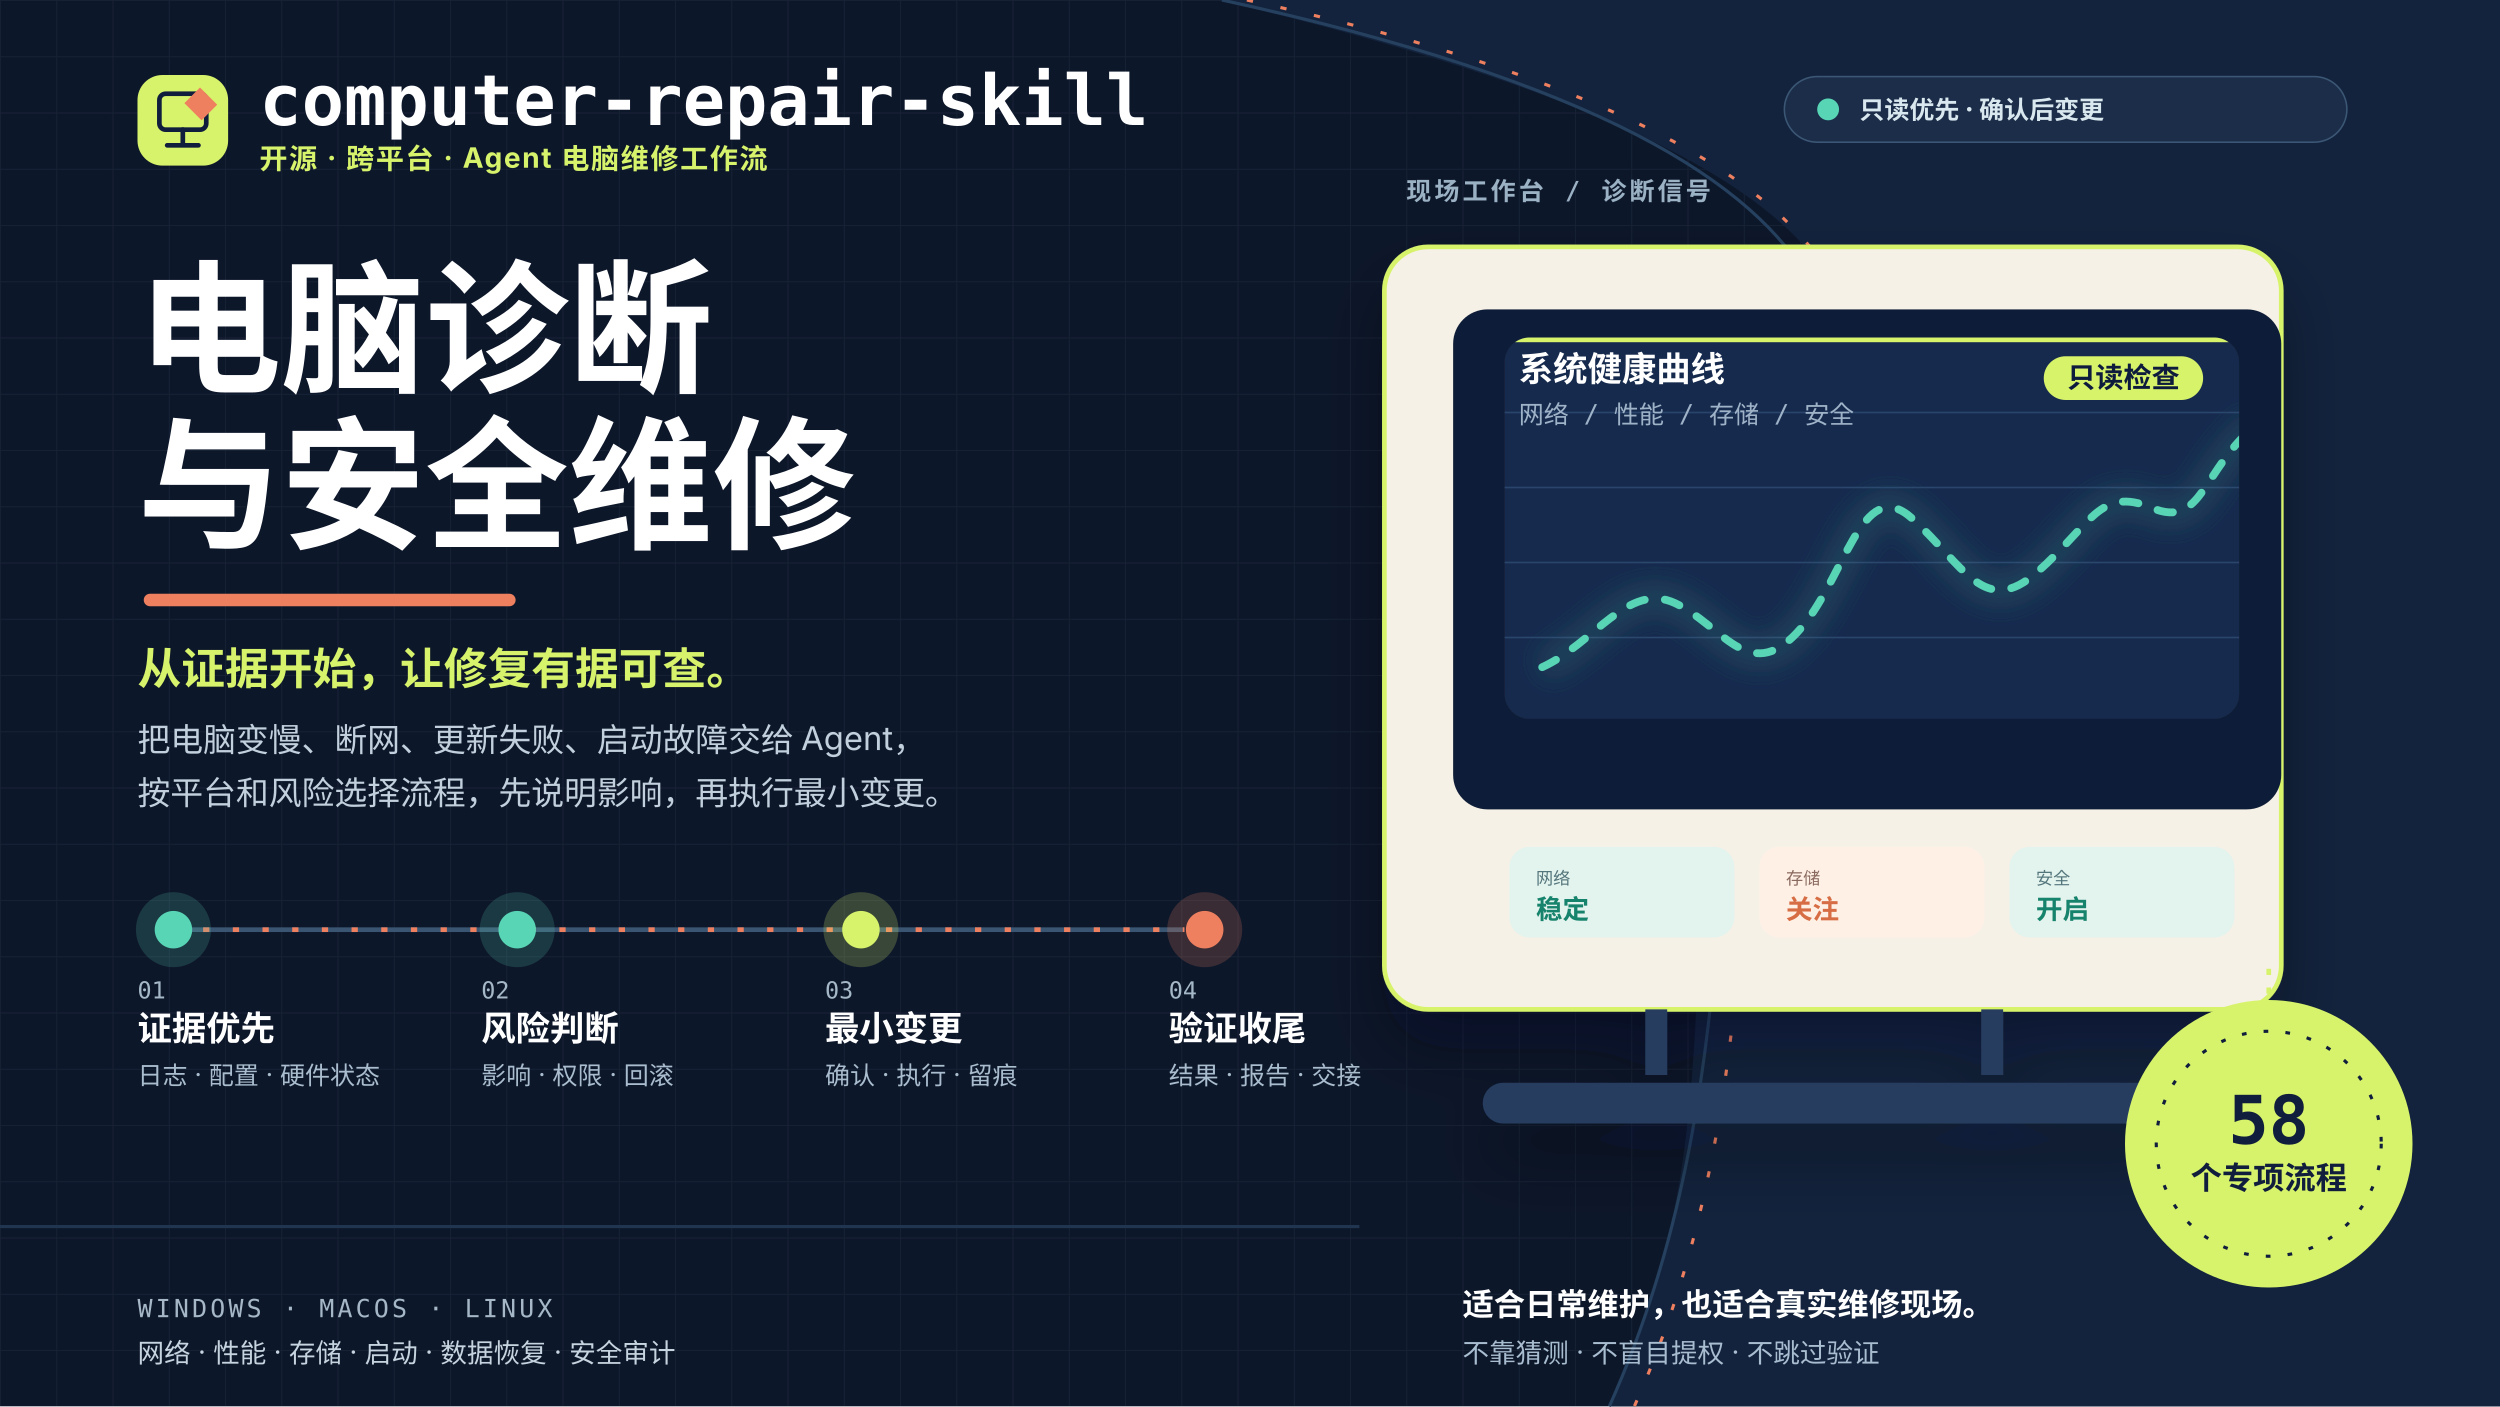
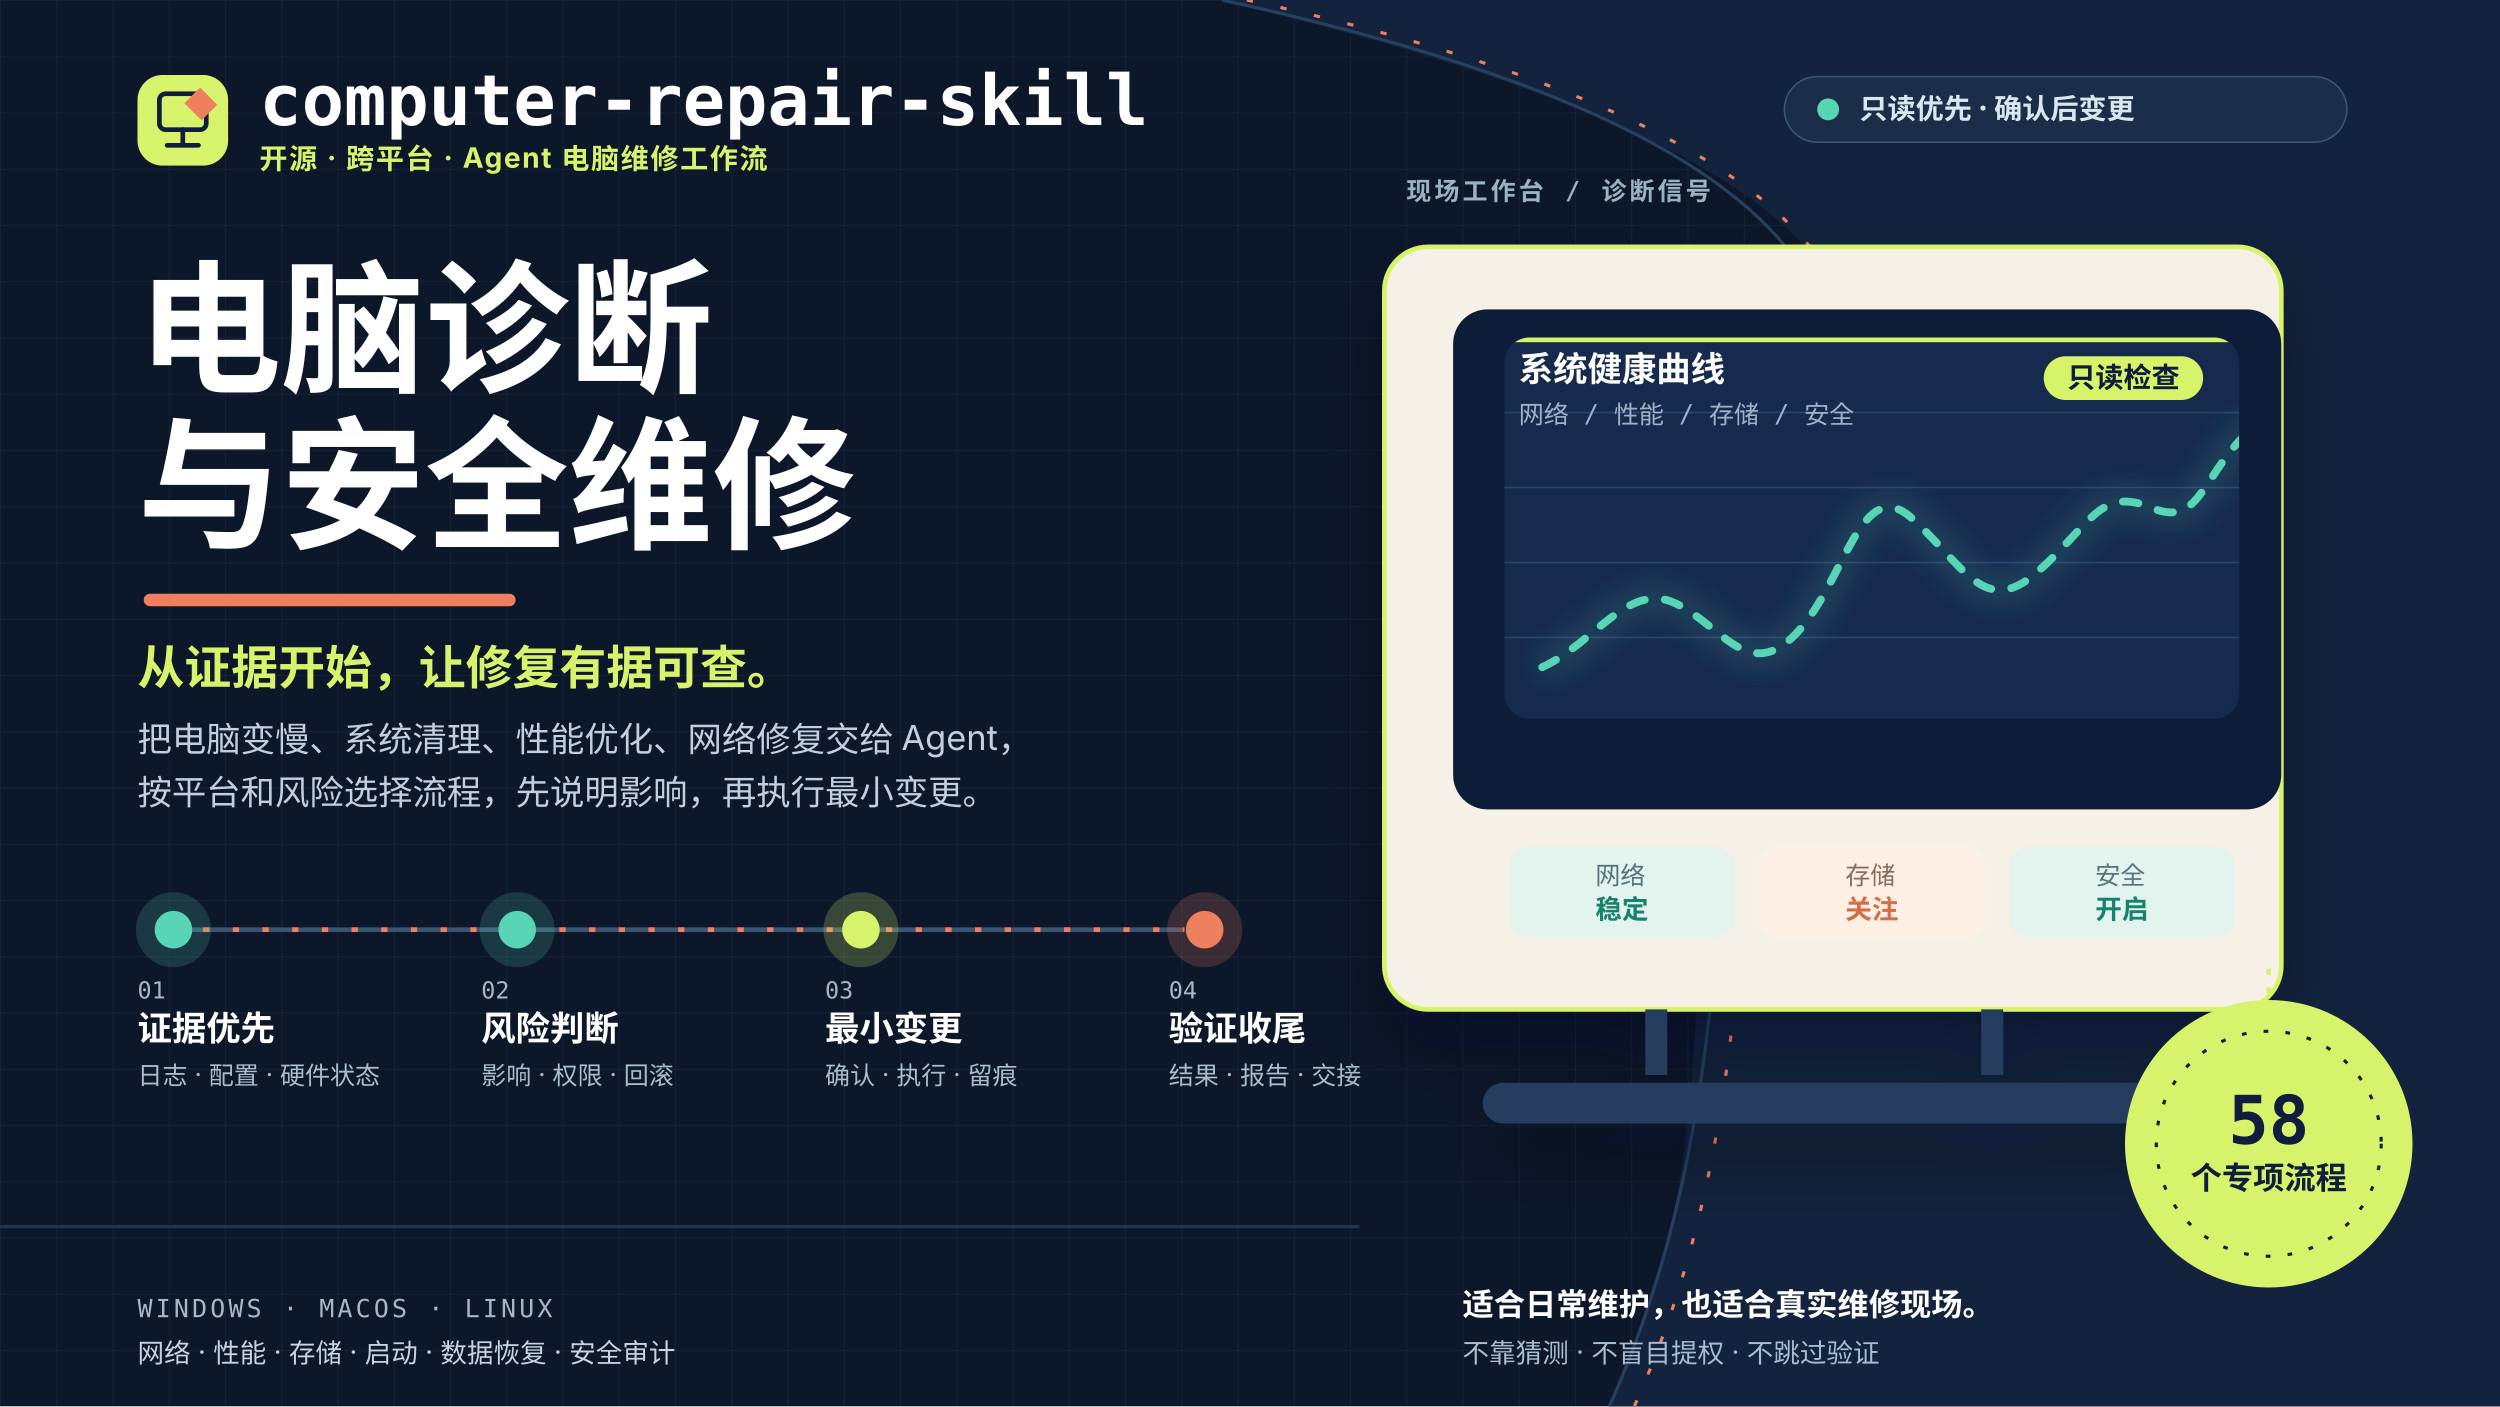
<svg xmlns="http://www.w3.org/2000/svg" width="1600" height="900" viewBox="0 0 1600 900" role="img" aria-labelledby="title desc">
  <style>
    .sans { font-family: "Inter", "Segoe UI", "Microsoft YaHei", "Noto Sans CJK SC", Arial, sans-serif; }
    .mono { font-family: "JetBrains Mono", "Cascadia Code", Consolas, monospace; }
    .trace { animation: trace 7s linear infinite; }
    .pulse { animation: pulse 2.8s ease-in-out infinite; transform-box: fill-box; transform-origin: center; }
    .pulse-delay { animation-delay: .9s; }
    .pulse-delay-2 { animation-delay: 1.8s; }
    .scan { animation: scan 4.8s ease-in-out infinite; }
    @keyframes trace { to { stroke-dashoffset: -420; } }
    @keyframes pulse { 0%, 100% { opacity: .3; transform: scale(.78); } 50% { opacity: 1; transform: scale(1); } }
    @keyframes scan { 0%, 12% { transform: translateY(0); opacity: 0; } 22% { opacity: .8; } 82% { opacity: .8; } 100% { transform: translateY(220px); opacity: 0; } }
    @media (prefers-reduced-motion: reduce) {
      .trace, .pulse, .pulse-delay, .pulse-delay-2, .scan { animation: none; }
    }
  </style>
  <defs>
    <pattern id="grid" width="36" height="36" patternUnits="userSpaceOnUse">
      <path d="M36 0H0V36" fill="none" stroke="#adc1d2" stroke-width="1" opacity=".16" />
    </pattern>
    <filter id="shadow" x="-20%" y="-20%" width="140%" height="160%">
      <feDropShadow dx="0" dy="24" stdDeviation="20" flood-color="#050a12" flood-opacity=".34" />
    </filter>
    <filter id="glow" x="-50%" y="-50%" width="200%" height="200%">
      <feGaussianBlur stdDeviation="8" />
    </filter>
    <clipPath id="display-clip">
      <rect x="963" y="216" width="470" height="244" rx="16" />
    </clipPath>
  </defs>
  <rect width="1600" height="900" fill="#0d172a" />
  <rect width="1600" height="900" fill="url(#grid)" opacity=".46" />
  <path d="M780 0H1600V900H1030C1125 703 1050 540 1138 378 1217 234 1266 116 780 0Z" fill="#13233d" />
  <path d="M782 0C1260 104 1193 258 1138 378S1124 690 1030 900" fill="none" stroke="#25415f" stroke-width="2" />
  <path d="M798 0C1275 104 1209 258 1153 378S1140 690 1046 900" fill="none" stroke="#ef805f" stroke-width="2" stroke-dasharray="4 18" class="trace" />
  <path d="M0 785H870" stroke="#203650" stroke-width="2" />
  <g class="sans">
    <g transform="translate(88 48)">
      <rect width="58" height="58" rx="16" fill="#d7f36b" />
      <rect x="14" y="12" width="30" height="23" rx="4" fill="none" stroke="#101d3d" stroke-width="3" />
      <path d="M19 45h20M29 35v10" fill="none" stroke="#101d3d" stroke-width="3" stroke-linecap="round" />
      <path d="m40 8 11 11-10 10-11-11z" fill="#ef805f" />
    </g>
    <text x="166" y="80" class="mono" font-size="45" font-weight="800" fill="#ffffff">computer-repair-skill</text>
    <text x="166" y="108" font-size="18" font-weight="700" fill="#d7f36b" letter-spacing="1">开源 · 跨平台 · Agent 电脑维修工作流</text>
    <rect x="1142" y="49" width="360" height="42" rx="21" fill="#1b2d48" stroke="#3b5775" stroke-width="1" />
    <circle cx="1170" cy="70" r="7" fill="#58d5b5" class="pulse" />
-     <text x="1190" y="76" font-size="16" font-weight="800" fill="#d9e7ef">只读优先 · 确认后变更</text>
+     <text x="1190" y="76" font-size="18" font-weight="800" fill="#d9e7ef">只读优先 · 确认后变更</text>
    <text x="88" y="244" font-size="92" font-weight="850" fill="#ffffff">电脑诊断</text>
    <text x="88" y="344" font-size="92" font-weight="850" fill="#ffffff">与安全维修</text>
    <rect x="92" y="380" width="238" height="8" rx="4" fill="#ef805f" />
-     <text x="88" y="438" font-size="28" font-weight="800" fill="#d7f36b">从证据开始，让修复有据可查。</text>
-     <text x="88" y="481" font-size="21" fill="#c1d0dc">把电脑变慢、断网、更新失败、启动故障交给 Agent，</text>
-     <text x="88" y="515" font-size="21" fill="#c1d0dc">按平台和风险选择流程，先说明影响，再执行最小变更。</text>
+     <text x="88" y="438" font-size="30" font-weight="800" fill="#d7f36b">从证据开始，让修复有据可查。</text>
+     <text x="88" y="481" font-size="22" fill="#c1d0dc">把电脑变慢、系统清理、性能优化、网络修复交给 Agent，</text>
+     <text x="88" y="515" font-size="22" fill="#c1d0dc">按平台和风险选择流程，先说明影响，再执行最小变更。</text>
    <g transform="translate(88 575)">
      <path d="M23 20H670" stroke="#3a5571" stroke-width="3" />
      <path d="M23 20H670" stroke="#ef805f" stroke-width="3" stroke-dasharray="4 15" class="trace" />
      <g>
        <circle cx="23" cy="20" r="12" fill="#58d5b5" />
        <circle cx="23" cy="20" r="24" fill="#58d5b5" opacity=".18" class="pulse" />
        <text x="0" y="64" class="mono" font-size="15" fill="#a5b8c8">01</text>
        <text x="0" y="91" font-size="22" font-weight="800" fill="#ffffff">证据优先</text>
        <text x="0" y="119" font-size="16" fill="#a9bdce">日志 · 配置 · 硬件状态</text>
      </g>
      <g transform="translate(220)">
        <circle cx="23" cy="20" r="12" fill="#58d5b5" />
        <circle cx="23" cy="20" r="24" fill="#58d5b5" opacity=".18" class="pulse pulse-delay" />
        <text x="0" y="64" class="mono" font-size="15" fill="#a5b8c8">02</text>
        <text x="0" y="91" font-size="22" font-weight="800" fill="#ffffff">风险判断</text>
        <text x="0" y="119" font-size="16" fill="#a9bdce">影响 · 权限 · 回滚</text>
      </g>
      <g transform="translate(440)">
        <circle cx="23" cy="20" r="12" fill="#d7f36b" />
        <circle cx="23" cy="20" r="24" fill="#d7f36b" opacity=".22" class="pulse pulse-delay-2" />
        <text x="0" y="64" class="mono" font-size="15" fill="#a5b8c8">03</text>
        <text x="0" y="91" font-size="22" font-weight="800" fill="#ffffff">最小变更</text>
        <text x="0" y="119" font-size="16" fill="#a9bdce">确认 · 执行 · 留痕</text>
      </g>
      <g transform="translate(660)">
        <circle cx="23" cy="20" r="12" fill="#ef805f" />
        <circle cx="23" cy="20" r="24" fill="#ef805f" opacity=".2" class="pulse" />
        <text x="0" y="64" class="mono" font-size="15" fill="#a5b8c8">04</text>
        <text x="0" y="91" font-size="22" font-weight="800" fill="#ffffff">验证收尾</text>
        <text x="0" y="119" font-size="16" fill="#a9bdce">结果 · 报告 · 交接</text>
      </g>
    </g>
    <text x="88" y="843" class="mono" font-size="16" fill="#a6b8c8" letter-spacing="2">WINDOWS · MACOS · LINUX</text>
    <text x="88" y="872" font-size="17" fill="#c6d4df">网络 · 性能 · 存储 · 启动 · 数据恢复 · 安全审计</text>
  </g>
  <g class="sans">
    <text x="900" y="128" class="mono" font-size="16" font-weight="700" fill="#9bb1c4" letter-spacing="2">现场工作台 / 诊断信号</text>
    <g filter="url(#shadow)">
      <rect x="886" y="158" width="574" height="488" rx="28" fill="#f6f1e7" stroke="#d7f36b" stroke-width="3" />
      <rect x="930" y="198" width="530" height="320" rx="22" fill="#111f38" />
      <g clip-path="url(#display-clip)">
        <rect x="963" y="216" width="470" height="244" fill="#172b4e" />
        <path d="M963 264H1433M963 312H1433M963 360H1433M963 408H1433" stroke="#2b456c" stroke-width="1" />
        <path d="M987 427 C1020 412 1042 372 1072 386 S1119 438 1150 405 S1191 302 1224 332 S1270 396 1304 366 S1344 311 1377 325 S1409 300 1445 271" fill="none" stroke="#58d5b5" stroke-width="5" stroke-linecap="round" stroke-dasharray="10 13" class="trace" />
        <path d="M987 427 C1020 412 1042 372 1072 386 S1119 438 1150 405 S1191 302 1224 332 S1270 396 1304 366 S1344 311 1377 325 S1409 300 1445 271" fill="none" stroke="#58d5b5" stroke-width="18" opacity=".14" filter="url(#glow)" />
        <rect x="963" y="216" width="470" height="3" fill="#d7f36b" class="scan" />
      </g>
      <text x="972" y="244" font-size="22" font-weight="800" fill="#ffffff">系统健康曲线</text>
      <text x="972" y="271" class="mono" font-size="16" fill="#9fb3c8">网络 / 性能 / 存储 / 安全</text>
      <rect x="1308" y="228" width="102" height="28" rx="14" fill="#d7f36b" />
      <text x="1359" y="248" text-anchor="middle" class="mono" font-size="18" font-weight="800" fill="#101d3d">只读检查</text>
      <g transform="translate(966 542)">
        <rect width="144" height="58" rx="13" fill="#e3f3ed" />
-         <text x="17" y="24" class="mono" font-size="11" fill="#52747b">网络</text>
-         <text x="17" y="46" font-size="17" font-weight="800" fill="#19836d">稳定</text>
+         <text x="55" y="24" class="mono" font-size="16" fill="#52747b">网络</text>
+         <text x="55" y="46" font-size="17" font-weight="800" fill="#19836d">稳定</text>
        <rect x="160" width="144" height="58" rx="13" fill="#fff0e6" />
-         <text x="177" y="24" class="mono" font-size="11" fill="#8a6a5f">存储</text>
-         <text x="177" y="46" font-size="17" font-weight="800" fill="#d66d44">关注</text>
+         <text x="215" y="24" class="mono" font-size="16" fill="#8a6a5f">存储</text>
+         <text x="215" y="46" font-size="17" font-weight="800" fill="#d66d44">关注</text>
        <rect x="320" width="144" height="58" rx="13" fill="#e3f3ed" />
-         <text x="337" y="24" class="mono" font-size="11" fill="#52747b">安全</text>
-         <text x="337" y="46" font-size="17" font-weight="800" fill="#19836d">开启</text>
+         <text x="375" y="24" class="mono" font-size="16" fill="#52747b">安全</text>
+         <text x="375" y="46" font-size="17" font-weight="800" fill="#19836d">开启</text>
      </g>
      <path d="M1060 646v42M1275 646v42" stroke="#263e61" stroke-width="14" />
      <path d="M962 706h420" stroke="#263e61" stroke-width="26" stroke-linecap="round" />
    </g>
    <g transform="translate(1360 640)">
      <circle cx="92" cy="92" r="92" fill="#d7f36b" />
      <circle cx="92" cy="92" r="72" fill="none" stroke="#101d3d" stroke-width="2" stroke-dasharray="3 11" class="trace" />
      <text x="92" y="92" text-anchor="middle" class="mono" font-size="43" font-weight="900" fill="#101d3d">58</text>
      <text x="92" y="121" text-anchor="middle" font-size="20" font-weight="800" fill="#101d3d">个专项流程</text>
    </g>
    <path d="M1452 620v22" stroke="#d7f36b" stroke-width="3" stroke-dasharray="4 8" class="trace" />
    <text x="936" y="842" font-size="20" font-weight="800" fill="#ffffff">适合日常维护，也适合真实维修现场。</text>
    <text x="936" y="872" font-size="17" fill="#a9bdd0">不靠猜测 · 不盲目提权 · 不跳过验证</text>
  </g>
</svg>
